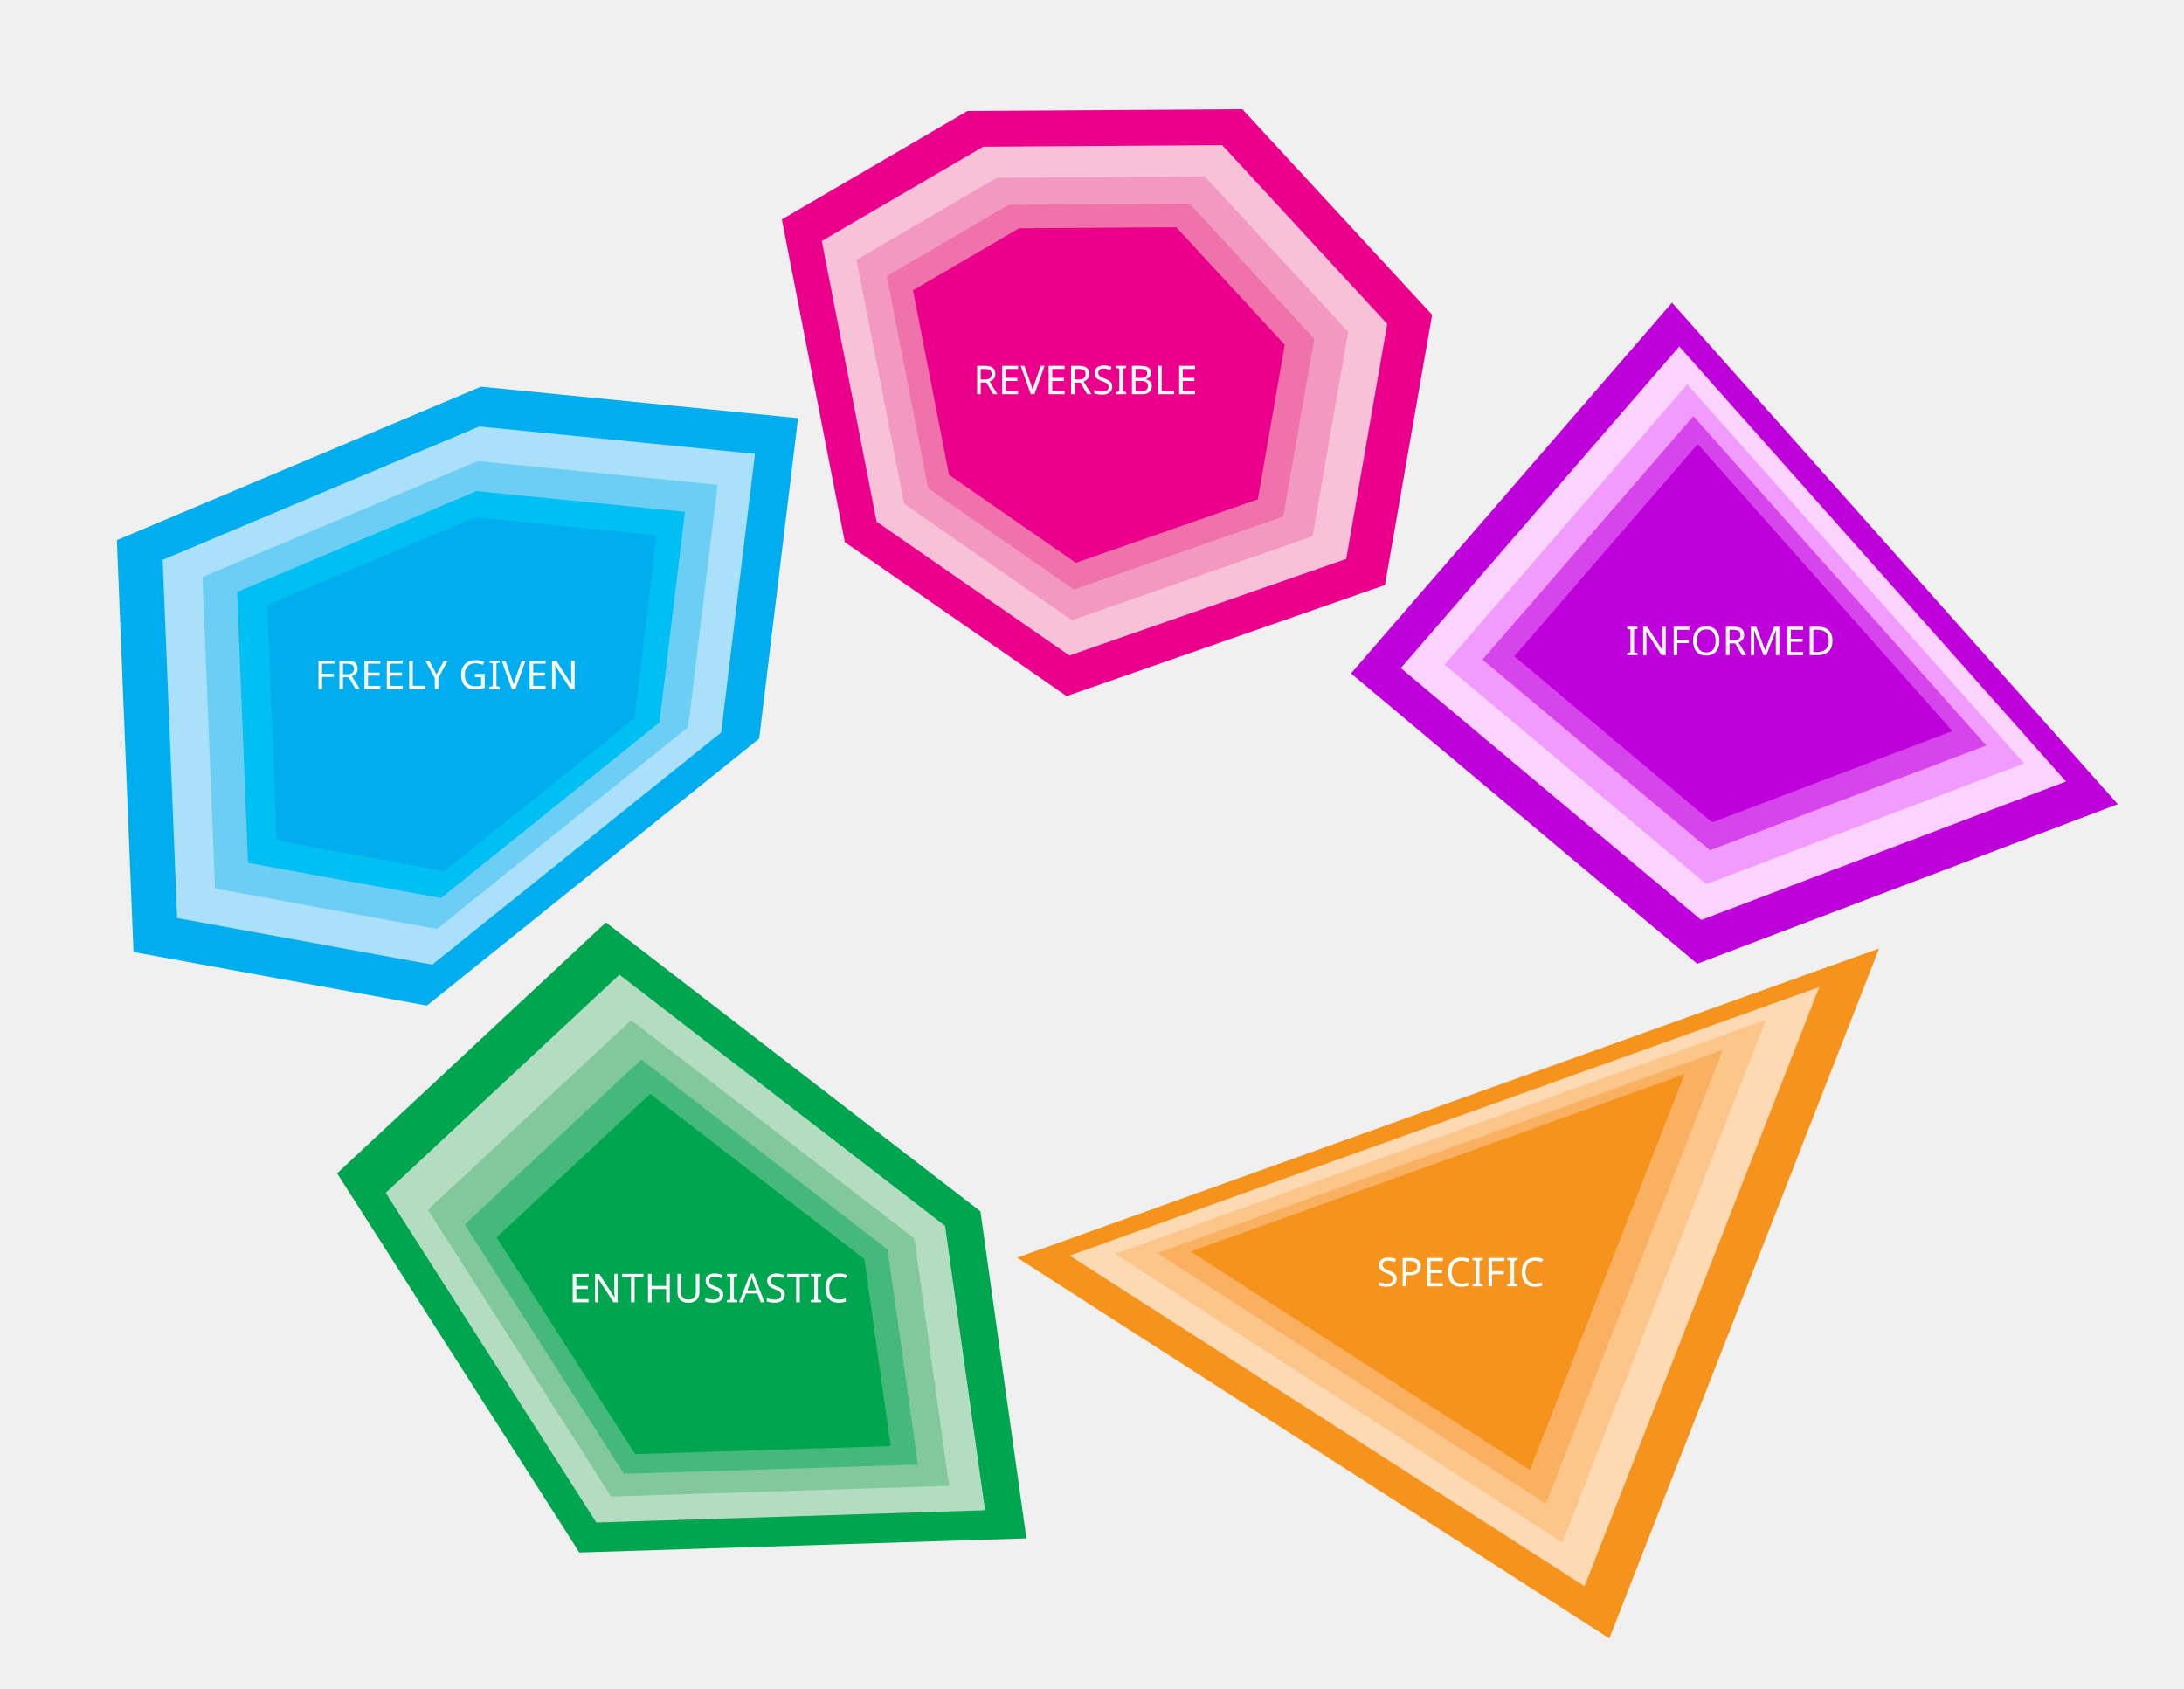
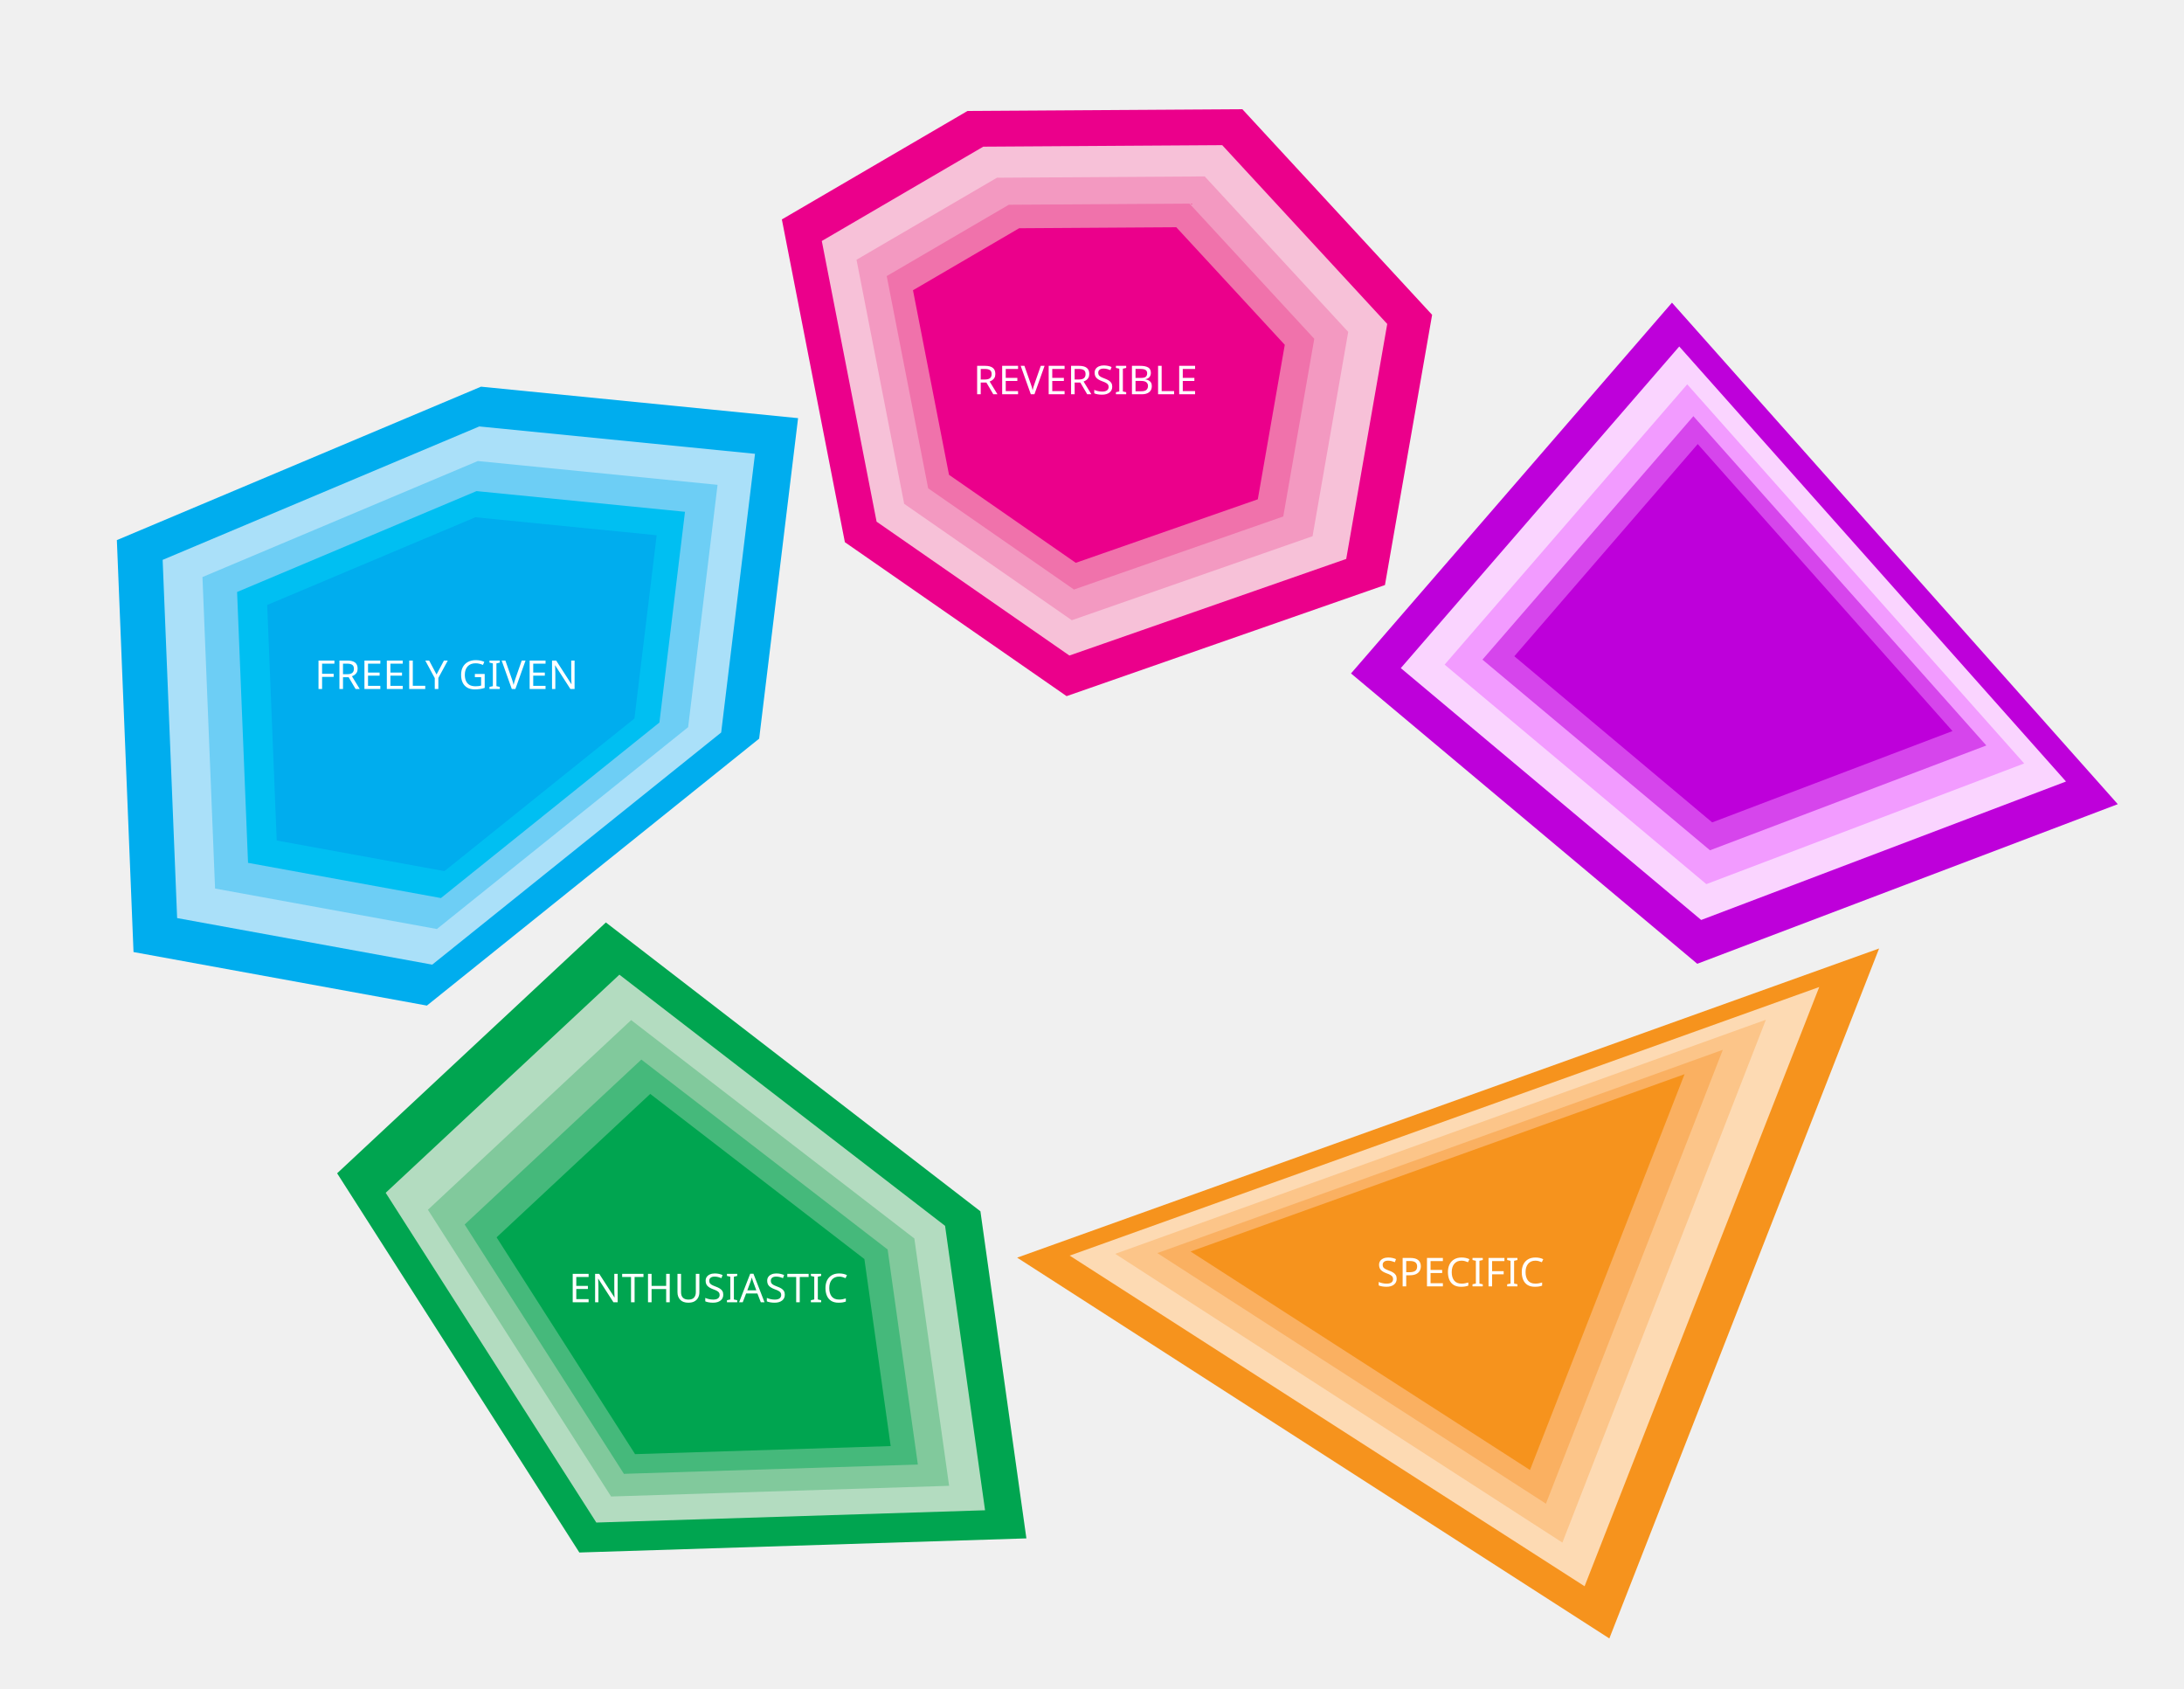
<svg xmlns="http://www.w3.org/2000/svg" width="1097px" height="848px" viewBox="0 0 1097 848" version="1.1">
  <g id="Header-Graphic" stroke="none" stroke-width="1" fill="none" fill-rule="evenodd">
    <g id="Group-6">
      <g id="Reversible" transform="translate(342, 0)">
        <polygon id="Fill-1" fill="#EB008B" transform="translate(204.5171, 193.2773) rotate(-75) translate(-204.5171, -193.2773) " points="244.967 23.215 96.586 95.745 50.74 223.323 146.011 363.34 283.228 351.101 358.294 232.308 358.294 232.299 321.723 99.201" />
        <polygon id="Fill-2" fill="#F7C1D8" transform="translate(204.5174, 193.2748) rotate(-75) translate(-204.5174, -193.2748) " points="153.642 341.155 70.797 219.401 110.665 108.464 239.691 45.394 306.433 111.47 338.237 227.213 272.961 330.513" />
        <polygon id="Fill-3" fill="#F399C1" transform="translate(204.5167, 193.2734) rotate(-75) translate(-204.5167, -193.2734) " points="160.278 321.866 88.238 215.991 122.907 119.525 235.103 64.681 293.141 122.139 320.796 222.784 264.035 312.612" />
        <polygon id="Fill-4" fill="#F072AB" transform="translate(204.5172, 193.2709) rotate(-75) translate(-204.5172, -193.2709) " points="166.048 305.09 103.405 213.026 133.551 129.141 231.113 81.452 281.58 131.415 305.629 218.934 256.271 297.042" />
        <polygon id="Fill-5" fill="#EB008B" transform="translate(204.5168, 193.2689) rotate(-75) translate(-204.5168, -193.2689) " points="171.065 290.503 116.594 210.448 142.807 137.504 227.643 96.034 271.527 139.481 292.44 215.585 249.519 283.506" />
        <text id="REVERSIBLE" font-family="WorkSans-SemiBold, Work Sans SemiBold" font-size="20" font-weight="500" letter-spacing="0.125" fill="#FFFFFF">
          <tspan x="146.871" y="198">REVERSIBLE</tspan>
        </text>
      </g>
      <g id="Freely-given" transform="translate(0, 148)">
        <polygon id="Fill-1" fill="#00ADEE" transform="translate(235.024, 199.3138) rotate(162) translate(-235.024, -199.3138) " points="303.348 55.714 103.19 131.638 34.865 278.673 181.444 342.913 379.211 326.154 435.183 126.823" />
        <polygon id="Fill-2" fill="#AAE0F9" transform="translate(235.0242, 199.3134) rotate(162) translate(-235.0242, -199.3134) " points="360.405 309.609 188.435 324.183 60.974 268.322 120.387 140.465 294.437 74.443 409.074 136.278" />
        <polygon id="Fill-3" fill="#6DCEF5" transform="translate(235.0243, 199.3132) rotate(162) translate(-235.0243, -199.3132) " points="344.051 295.222 194.511 307.895 83.675 259.319 135.34 148.14 286.688 90.731 386.373 144.5" />
        <polygon id="Fill-4" fill="#00BFF2" transform="translate(235.0239, 199.3139) rotate(162) translate(-235.0239, -199.3139) " points="329.829 282.713 199.795 293.734 103.417 251.494 148.341 154.817 279.948 104.894 366.631 151.65" />
        <polygon id="Fill-5" fill="#00ADEE" transform="translate(235.0236, 199.3127) rotate(162) translate(-235.0236, -199.3127) " points="317.463 271.833 204.39 281.417 120.583 244.685 159.648 160.618 274.089 117.209 349.464 157.865" />
        <text id="FREELY-GIVEN" font-family="WorkSans-SemiBold, Work Sans SemiBold" font-size="20" font-weight="500" letter-spacing="0.125" fill="#FFFFFF">
          <tspan x="158.046" y="198">FREELY GIVEN</tspan>
        </text>
      </g>
      <g id="Enthusiastic" transform="translate(156, 442)">
        <polygon id="Fill-1" fill="#00A550" transform="translate(179.8247, 185.0039) rotate(83) translate(-179.8247, -185.0039) " points="346.201 24.36 180.35 27.264 13.449 196.314 122.035 345.647 325.872 248.094" />
        <polygon id="Fill-2" fill="#B3DCC0" transform="translate(182.5038, 189.869) rotate(83) translate(-182.5038, -189.869) " points="132.252 329.559 37.828 199.706 182.962 52.705 327.179 50.179 309.503 244.731" />
        <polygon id="Fill-3" fill="#81C99C" transform="translate(184.8327, 194.0998) rotate(83) translate(-184.8327, -194.0998) " points="141.135 315.569 59.029 202.652 185.23 74.826 310.637 72.631 295.266 241.805" />
        <polygon id="Fill-4" fill="#45B97B" transform="translate(186.8587, 197.7791) rotate(83) translate(-186.8587, -197.7791) " points="148.861 303.405 77.464 205.217 187.204 94.062 296.253 92.153 282.888 239.262" />
        <polygon id="Fill-5" fill="#00A550" transform="translate(188.6191, 200.9783) rotate(83) translate(-188.6191, -200.9783) " points="155.578 292.826 93.493 207.445 188.921 110.789 283.745 109.131 272.123 237.05" />
        <text id="ENTHUSIASTIC" font-family="WorkSans-SemiBold, Work Sans SemiBold" font-size="20" font-weight="500" letter-spacing="0.125" fill="#FFFFFF">
          <tspan x="129.732" y="212">ENTHUSIASTIC</tspan>
        </text>
      </g>
      <g id="Specific" transform="translate(500, 476)">
        <polygon id="Fill-1" fill="#F6931D" transform="translate(236.8087, 185.7517) rotate(-5) translate(-236.8087, -185.7517) " points="294.049 352.438 459.228 19.066 14.39 136.005" />
        <polygon id="Fill-2" fill="#FDDAB3" transform="translate(233.7237, 180.7335) rotate(-5) translate(-233.7237, -180.7335) " points="427.132 35.98 283.497 325.487 40.316 137.532" />
        <polygon id="Fill-3" fill="#FCC589" transform="translate(230.7149, 176.5897) rotate(-5) translate(-230.7149, -176.5897) " points="398.628 50.259 273.928 302.92 62.802 138.887" />
        <polygon id="Fill-4" fill="#FAB061" transform="translate(229.5343, 173.1674) rotate(-5) translate(-229.5343, -173.1674) " points="375.469 63.506 267.092 282.829 83.599 140.439" />
        <polygon id="Fill-5" fill="#F6931D" transform="translate(227.4776, 169.8221) rotate(-5) translate(-227.4776, -169.8221) " points="354.951 74.197 260.283 265.447 100.004 141.282" />
        <text id="SPECIFIC" font-family="WorkSans-SemiBold, Work Sans SemiBold" font-size="20" font-weight="500" letter-spacing="0.125" fill="#FFFFFF">
          <tspan x="191.488" y="170">SPECIFIC</tspan>
        </text>
      </g>
      <g id="Informed" transform="translate(678, 152)">
        <polygon id="Fill-1" fill="#BE00DA" points="161.816 0 0.595 186.195 174.517 332 385.741 251.848" />
        <polygon id="Fill-2" fill="#FAD4FF" points="359.731 240.469 176.488 310 25.605 183.519 165.469 22" />
        <polygon id="Fill-3" fill="#F29BFF" points="338.723 231.402 179.072 292 47.613 181.766 169.472 41" />
        <polygon id="Fill-4" fill="#D645EC" points="319.716 222.368 180.913 275 66.62 179.259 172.565 57" />
        <polygon id="Fill-5" fill="#BE00DA" points="302.709 215.128 182.009 261 82.626 177.557 174.753 71" />
        <text id="INFORMED" font-family="WorkSans-SemiBold, Work Sans SemiBold" font-size="20" font-weight="500" letter-spacing="0.125" fill="#FFFFFF">
-           <tspan x="138.498" y="177">INFORMED</tspan>
-         </text>
+                     
+                 </text>
      </g>
    </g>
  </g>
</svg>
